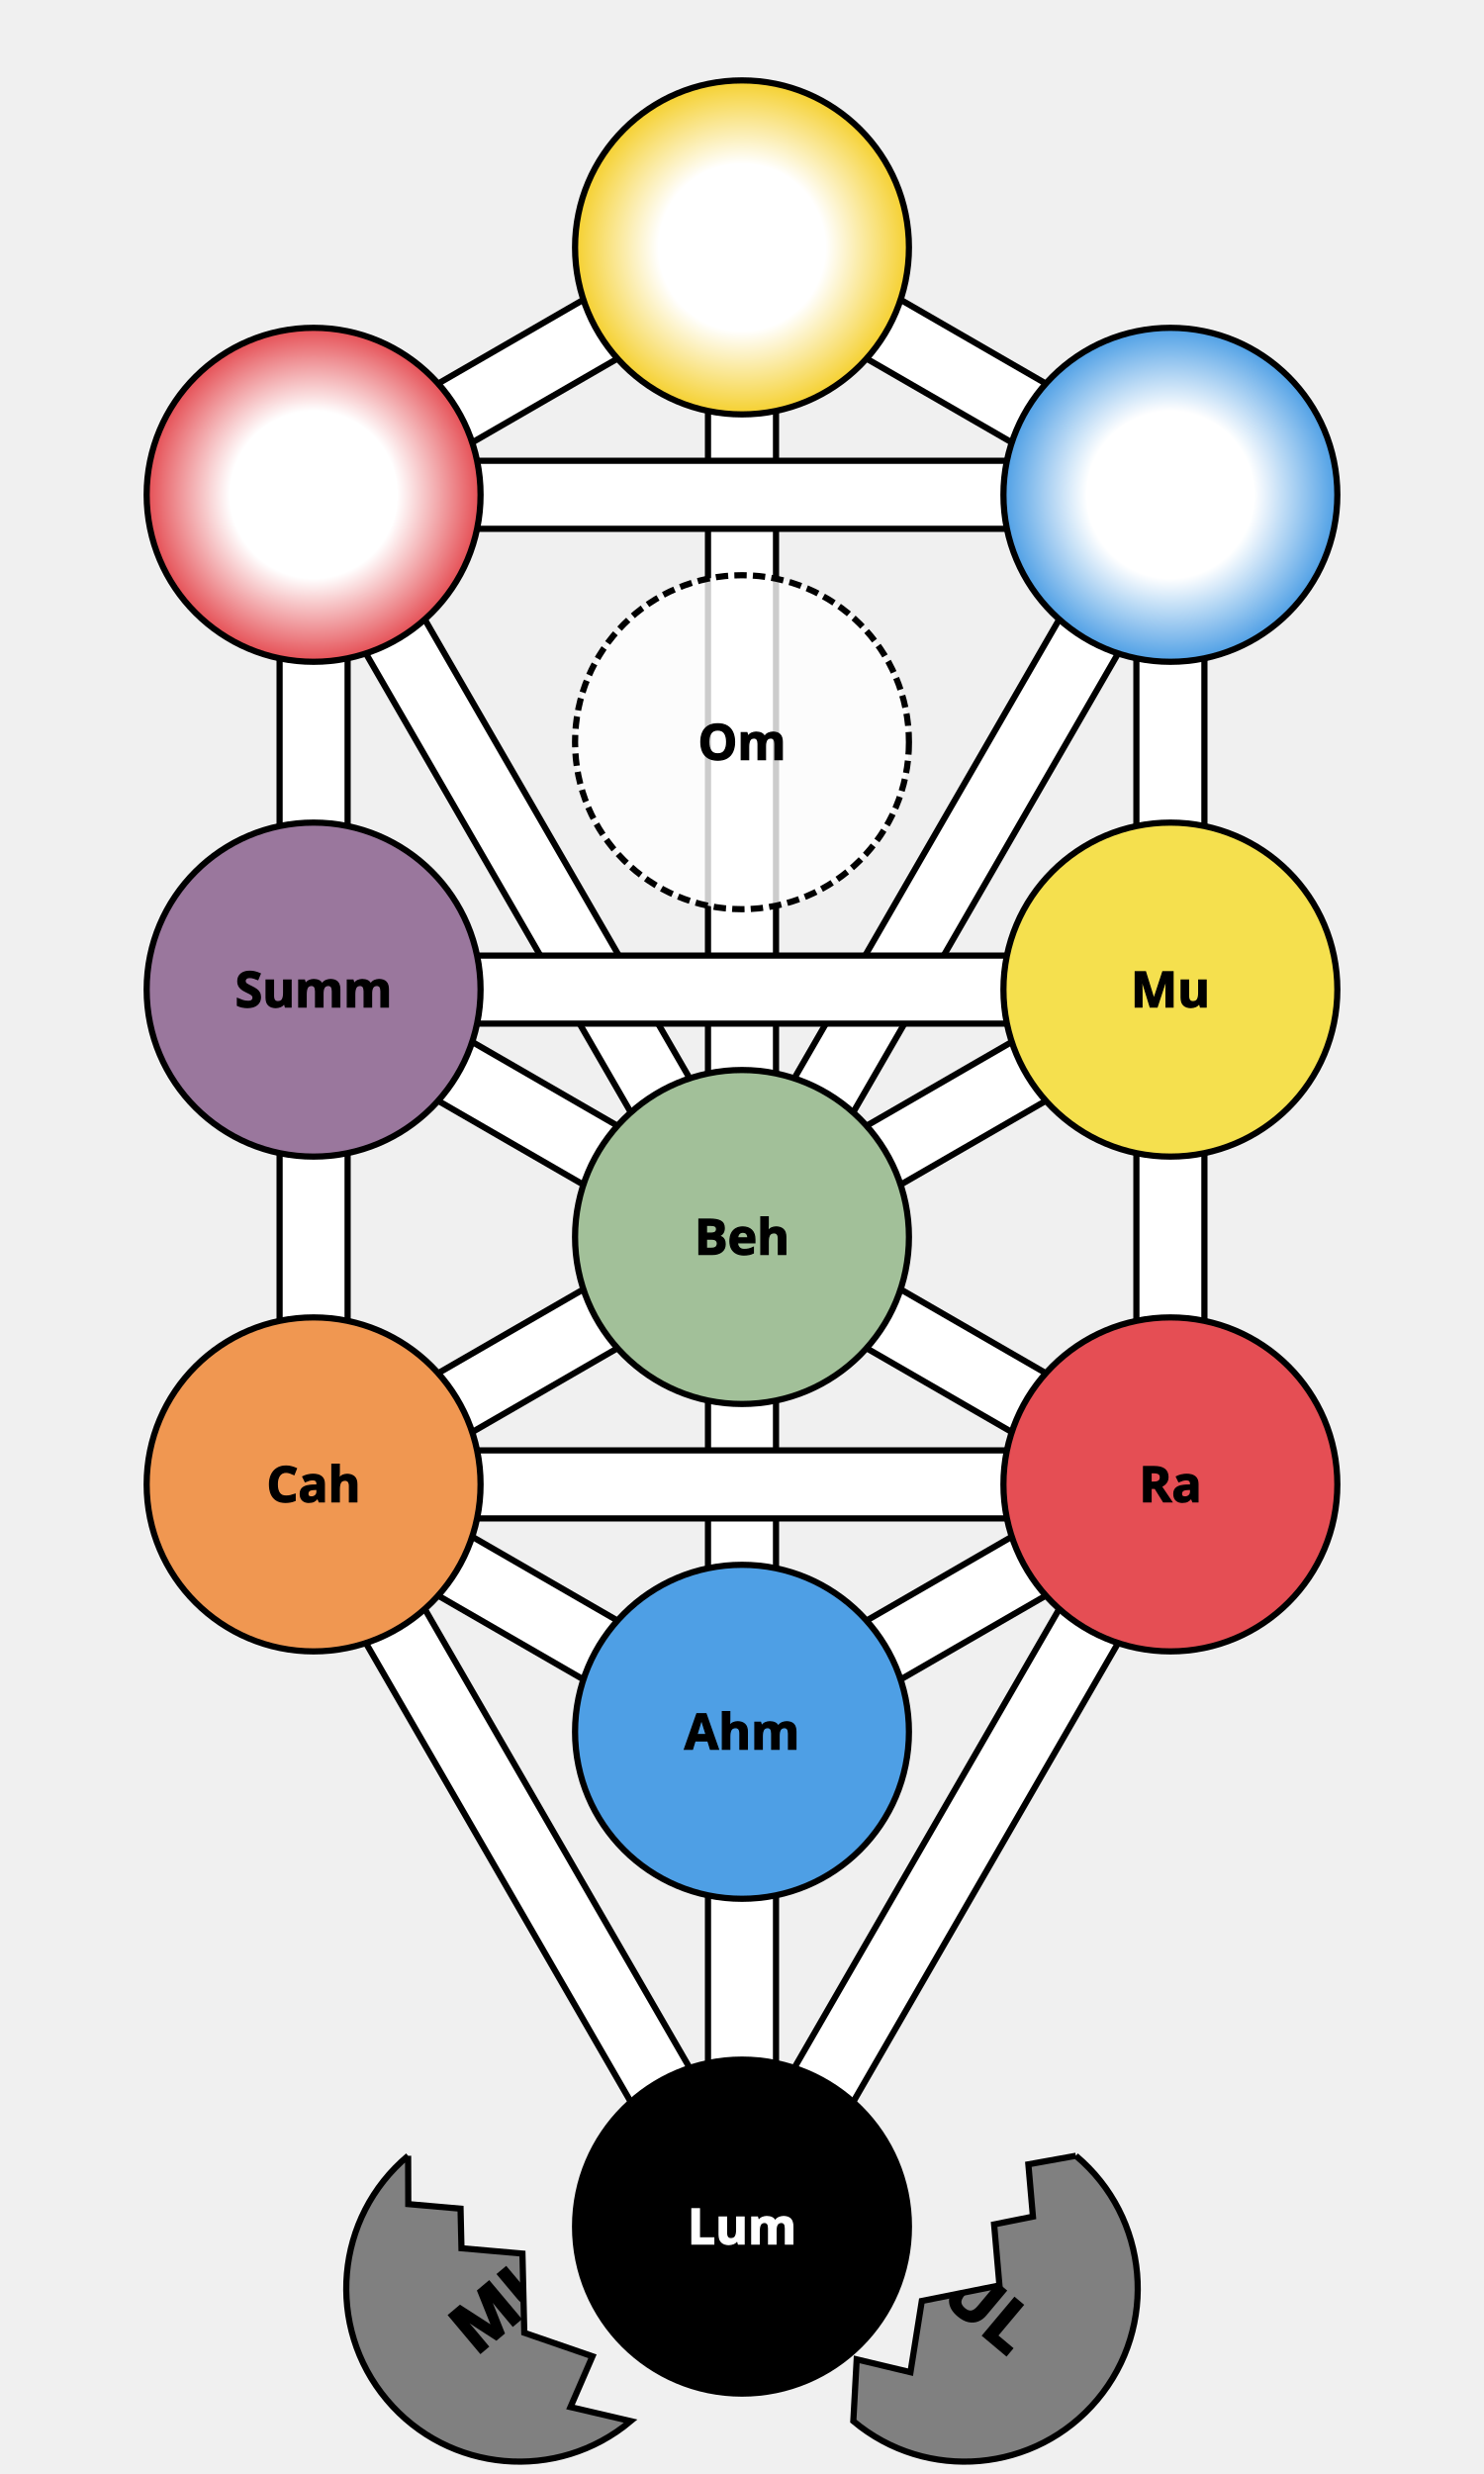
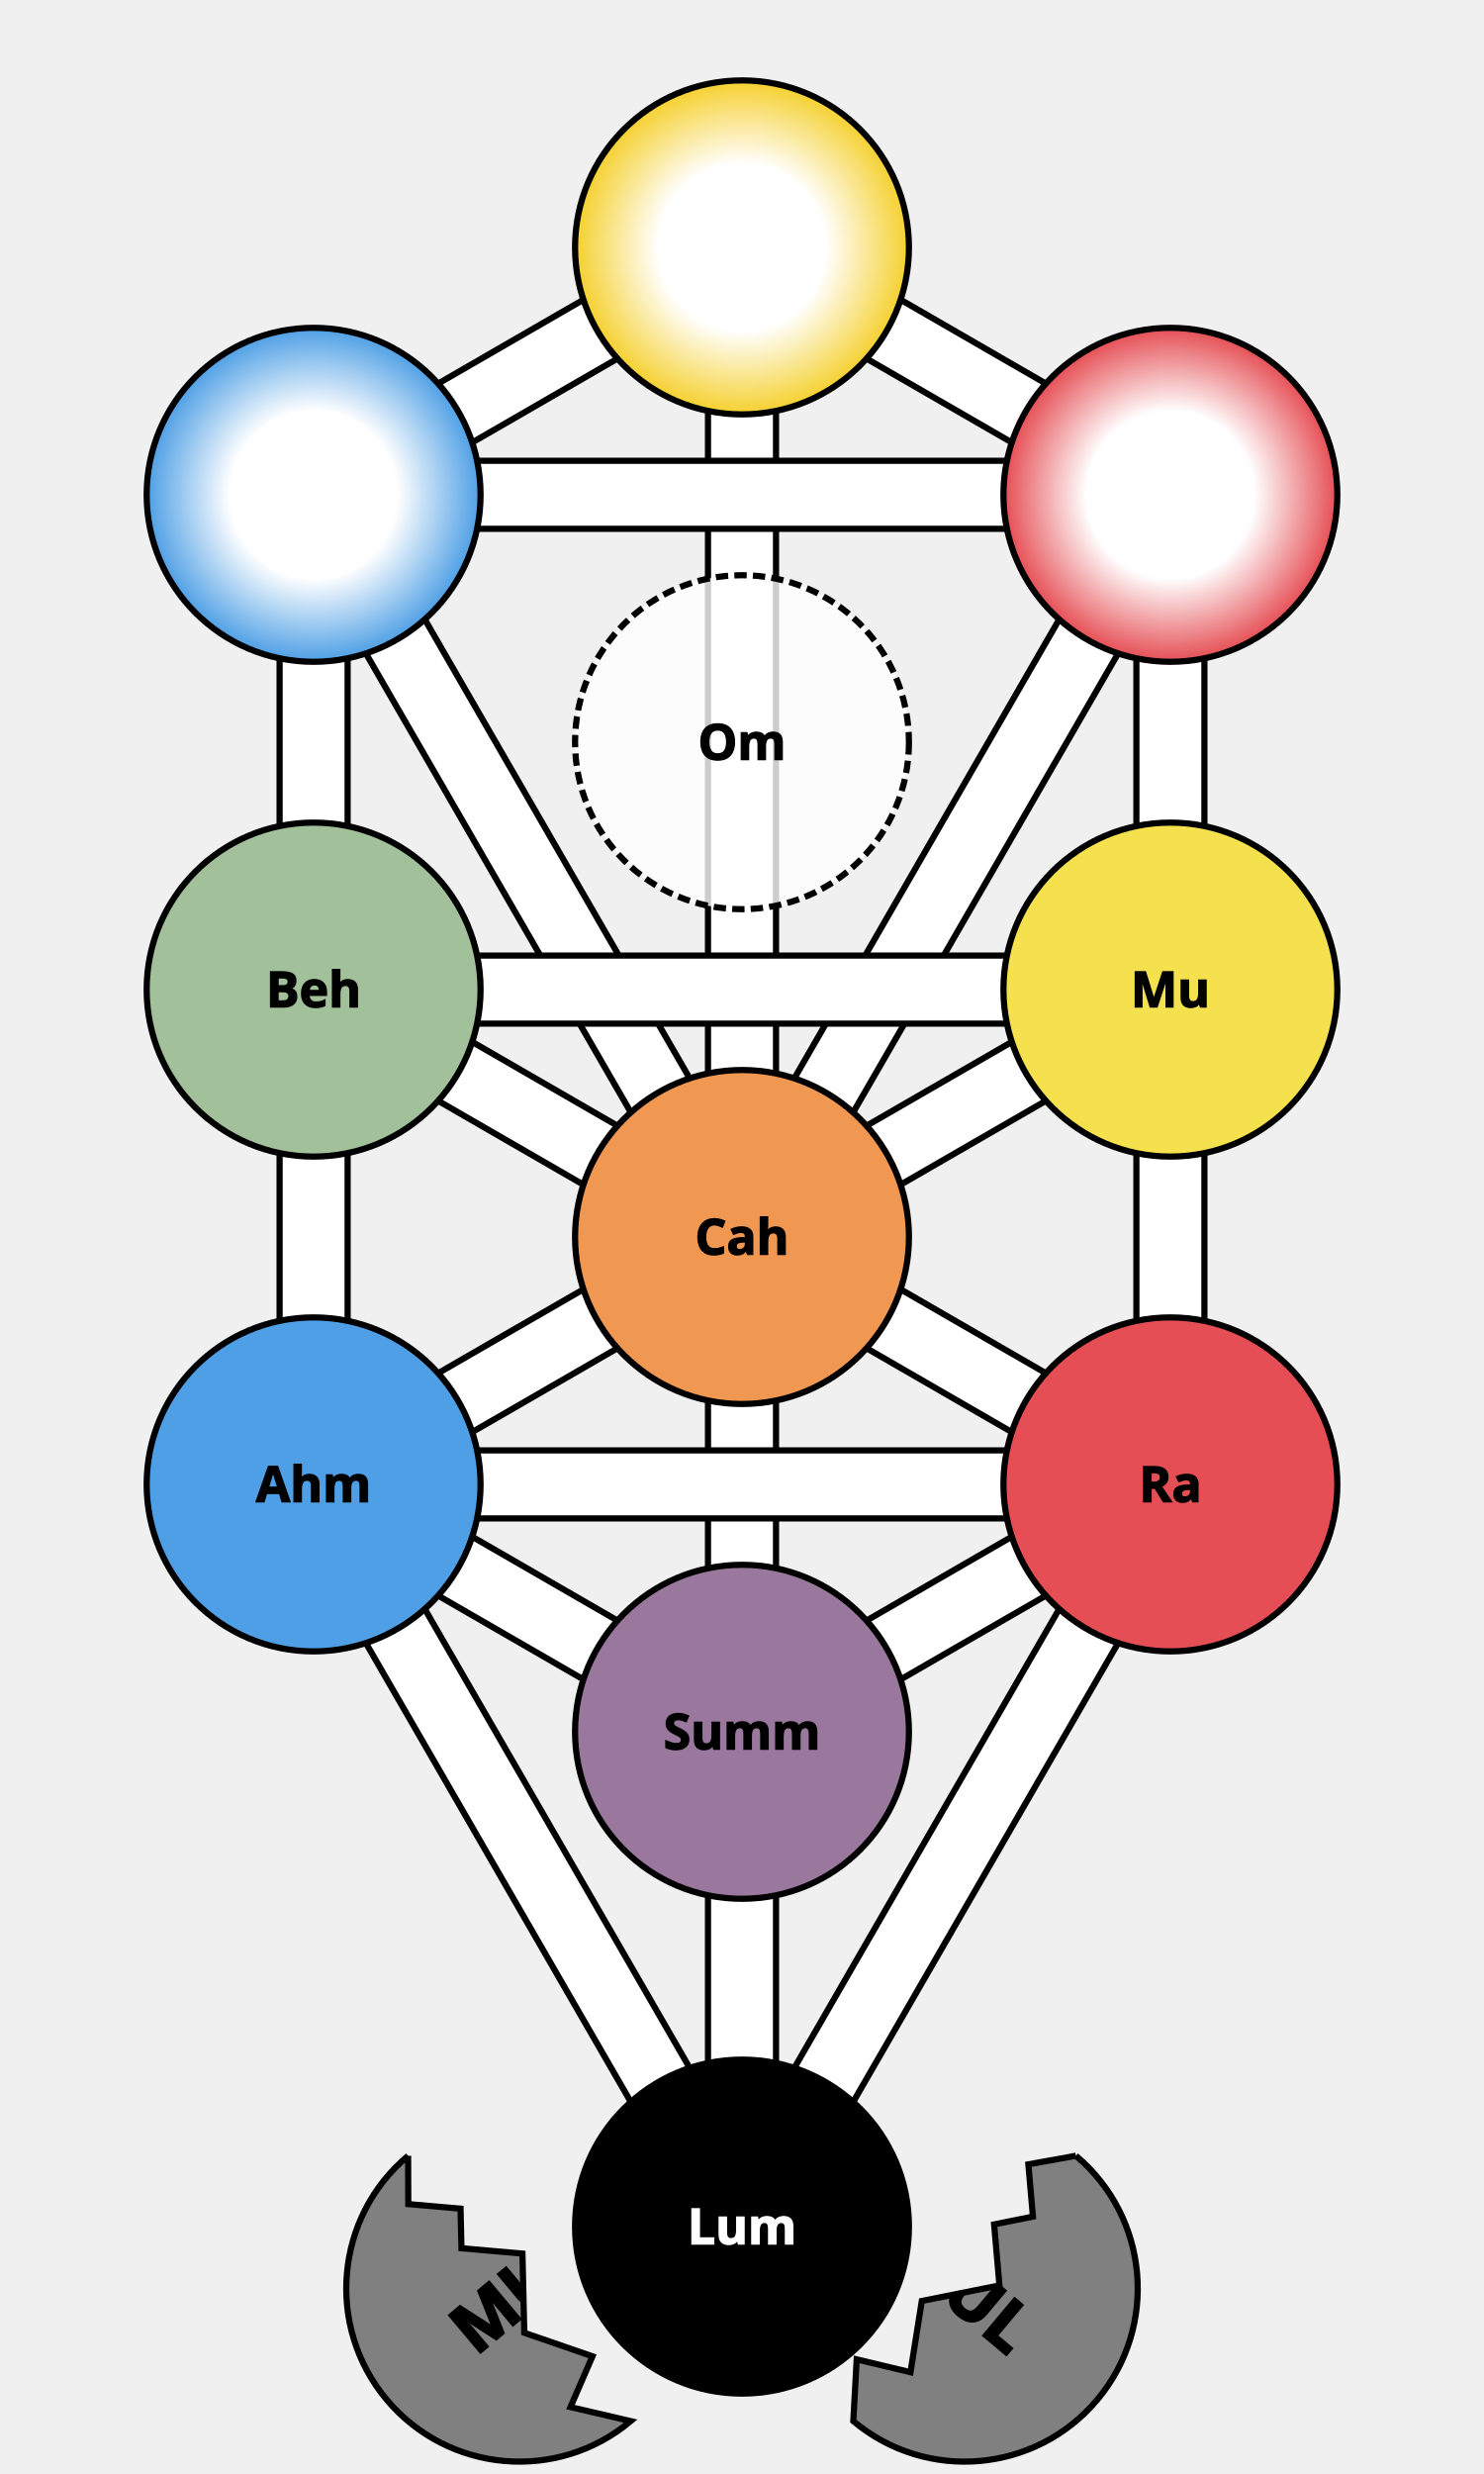
<svg xmlns="http://www.w3.org/2000/svg" version="1.2" width="360" height="600" viewBox="-600 -1000 1200 2000" preserveAspectRatio="xMinYMin meet">
  <style type="text/css">

   g.midtext text {
      text-anchor: middle; 
      dominant-baseline: middle; 
   } 

</style>
  <defs>
    <circle id="sephira" r="135">
      </circle>
    <path id="path-11" fill="none" d="M0,-800 L 346.41,-600" />
    <path id="path-12" fill="none" d="M-346.41,-600 L0,-800" />
    <path id="path-13" fill="none" d="M0,-800 L 0,0" />
    <path id="path-14" fill="none" d="M-346.41,-600 L346.41,-600" />
    <path id="path-15" fill="none" d="M0,0 L346.41,-600" />
    <path id="path-16" fill="none" d="M346.41,-600 L346.41,-200" />
    <path id="path-17" fill="none" d="M-346.41,-600 L0,0" />
    <path id="path-18" fill="none" d="M-346.41,-600 L-346.41,-200" />
    <path id="path-19" fill="none" d="M-346.41,-200 L346.41,-200" />
    <path id="path-20" fill="none" d="M0,0 L346.41,-200" />
    <path id="path-21" fill="none" d="M346.41,-200 L346.41,200" />
    <path id="path-22" fill="none" d="M-346.41,-200 L0,0" />
    <path id="path-23" fill="none" d="M-346.41,-200 L-346.41,200" />
    <path id="path-24" fill="none" d="M0,0 L346.41,200" />
    <path id="path-25" fill="none" d="M0,0 L0,400" />
    <path id="path-26" fill="none" d="M-346.41,200 L0,0" />
    <path id="path-27" fill="none" d="M-346.41,200 L346.41,200" />
    <path id="path-28" fill="none" d="M0,400 L346.41,200" />
    <path id="path-29" fill="none" d="M0,800 L346.41,200" />
    <path id="path-30" fill="none" d="M-346.41,200 L0,400" />
    <path id="path-31" fill="none" d="M-346.41,200 L0,800" />
    <path id="path-32" fill="none" d="M0,400 L0,800" />
  </defs>
  <g>
    <use href="#path-11" stroke="black" stroke-width="60" />
    <use href="#path-11" stroke="white" stroke-width="50" />
    <use href="#path-12" stroke="black" stroke-width="60" />
    <use href="#path-12" stroke="white" stroke-width="50" />
    <use href="#path-13" stroke="black" stroke-width="60" />
    <use href="#path-13" stroke="white" stroke-width="50" />
    <use href="#path-14" stroke="black" stroke-width="60" />
    <use href="#path-14" stroke="white" stroke-width="50" />
    <use href="#path-15" stroke="black" stroke-width="60" />
    <use href="#path-15" stroke="white" stroke-width="50" />
    <use href="#path-16" stroke="black" stroke-width="60" />
    <use href="#path-16" stroke="white" stroke-width="50" />
    <use href="#path-17" stroke="black" stroke-width="60" />
    <use href="#path-17" stroke="white" stroke-width="50" />
    <use href="#path-18" stroke="black" stroke-width="60" />
    <use href="#path-18" stroke="white" stroke-width="50" />
    <use href="#path-19" stroke="black" stroke-width="60" />
    <use href="#path-19" stroke="white" stroke-width="50" />
    <use href="#path-20" stroke="black" stroke-width="60" />
    <use href="#path-20" stroke="white" stroke-width="50" />
    <use href="#path-21" stroke="black" stroke-width="60" />
    <use href="#path-21" stroke="white" stroke-width="50" />
    <use href="#path-22" stroke="black" stroke-width="60" />
    <use href="#path-22" stroke="white" stroke-width="50" />
    <use href="#path-23" stroke="black" stroke-width="60" />
    <use href="#path-23" stroke="white" stroke-width="50" />
    <use href="#path-24" stroke="black" stroke-width="60" />
    <use href="#path-24" stroke="white" stroke-width="50" />
    <use href="#path-25" stroke="black" stroke-width="60" />
    <use href="#path-25" stroke="white" stroke-width="50" />
    <use href="#path-26" stroke="black" stroke-width="60" />
    <use href="#path-26" stroke="white" stroke-width="50" />
    <use href="#path-27" stroke="black" stroke-width="60" />
    <use href="#path-27" stroke="white" stroke-width="50" />
    <use href="#path-28" stroke="black" stroke-width="60" />
    <use href="#path-28" stroke="white" stroke-width="50" />
    <use href="#path-29" stroke="black" stroke-width="60" />
    <use href="#path-29" stroke="white" stroke-width="50" />
    <use href="#path-30" stroke="black" stroke-width="60" />
    <use href="#path-30" stroke="white" stroke-width="50" />
    <use href="#path-31" stroke="black" stroke-width="60" />
    <use href="#path-31" stroke="white" stroke-width="50" />
    <use href="#path-32" stroke="black" stroke-width="60" />
    <use href="#path-32" stroke="white" stroke-width="50" />
  </g>
  <g stroke="black" stroke-width="5">
    <radialGradient id="loveGrad">
      <stop offset="0%" stop-color="white" />
      <stop offset="50%" stop-color="white" />
      <stop offset="100%" stop-color="#f5d02e" />
    </radialGradient>
    <radialGradient id="courageGrad">
      <stop offset="0%" stop-color="white" />
      <stop offset="50%" stop-color="white" />
      <stop offset="100%" stop-color="#e54e54" />
    </radialGradient>
    <radialGradient id="truthGrad">
      <stop offset="0%" stop-color="white" />
      <stop offset="50%" stop-color="white" />
      <stop offset="100%" stop-color="#4e9fe5" />
    </radialGradient>
    <use href="#sephira" fill="url(#loveGrad)" x="0" y="-800" />
-     <use href="#sephira" fill="url(#truthGrad)" x="346.41" y="-600" />
-     <use href="#sephira" fill="url(#courageGrad)" x="-346.41" y="-600" />
+     <use href="#sephira" fill="url(#courageGrad)" x="346.41" y="-600" />
+     <use href="#sephira" fill="url(#truthGrad)" x="-346.41" y="-600" />
    <use href="#sephira" x="0" y="-400" fill="white" fill-opacity="0.8" stroke-dasharray="10 5" />
    <use href="#sephira" fill="#f5e04e" x="346.41" y="-200" />
-     <use href="#sephira" fill="#9a779d" x="-346.41" y="-200" />
-     <use href="#sephira" fill="#a2c099" x="0" y="0" />
+     <use href="#sephira" fill="#a2c099" x="-346.41" y="-200" />
+     <use href="#sephira" fill="#f09751" x="0" y="0" />
    <use href="#sephira" fill="#e54e54" x="346.41" y="200" />
-     <use href="#sephira" fill="#f09751" x="-346.41" y="200" />
-     <use href="#sephira" fill="#4e9fe5" x="0" y="400" />
+     <use href="#sephira" fill="#4e9fe5" x="-346.41" y="200" />
+     <use href="#sephira" fill="#9a779d" x="0" y="400" />
    <use href="#sephira" fill="black" x="0" y="800" />
  </g>
  <g class="midtext" fill="black" stroke="black" stroke-width="1" font-size="40" font-family="verdana, sans-serif" font-weight="bold">
    <text x="346.41" y="-200">Mu</text>
-     <text x="-346.41" y="-200">Summ</text>
-     <text x="0" y="0">Beh</text>
+     <text x="-346.41" y="-200">Beh</text>
+     <text x="0" y="0">Cah</text>
    <text x="346.41" y="200">Ra</text>
-     <text x="-346.41" y="200">Cah</text>
-     <text x="0" y="400">Ahm</text>
+     <text x="-346.41" y="200">Ahm</text>
+     <text x="0" y="400">Summ</text>
    <text stroke="white" fill="white" x="0" y="800">Lum</text>
    <text x="0" y="-400">Om</text>
  </g>
  <defs>
    <text id="prideText" fill="black" stroke="black" stroke-width="2" font-size="55" dominant-baseline="middle" text-anchor="middle" font-family="verdana, sans-serif" font-weight="bold">MUL</text>
    <path id="leftEggShape" d="M0 -140 A122 122, 0 0 0, 0 140        L -30 100, 10 80, -20 30, 20 -20,           -15 -55, 5 -80, -25 -110,          0 -140">
      </path>
    <clipPath id="leftEggClip">
      <use href="#leftEggShape" />
    </clipPath>
    <g id="leftEgg">
      <use href="#leftEggShape" fill="gray" stroke="black" stroke-width="5" />
      <use href="#prideText" clip-path="url(#leftEggClip)" />
    </g>
    <path id="rightEggShape" d="M0 -140 A122 122, 0 0 1, 0 140        L -30 100, 10 80, -20 30, 20 -20,           -15 -55, 5 -80, -25 -110,          0 -140">
      </path>
    <clipPath id="rightEggClip">
      <use href="#rightEggShape" />
    </clipPath>
    <g id="rightEgg">
      <use href="#rightEggShape" fill="gray" stroke="black" stroke-width="5" />
      <use href="#prideText" clip-path="url(#rightEggClip)" />
    </g>
  </defs>
  <g>
    <use href="#leftEgg" transform="translate(-180,850) rotate(-40)" />
    <use href="#rightEgg" transform="translate(180,850) rotate(40)" />
  </g>
</svg>
